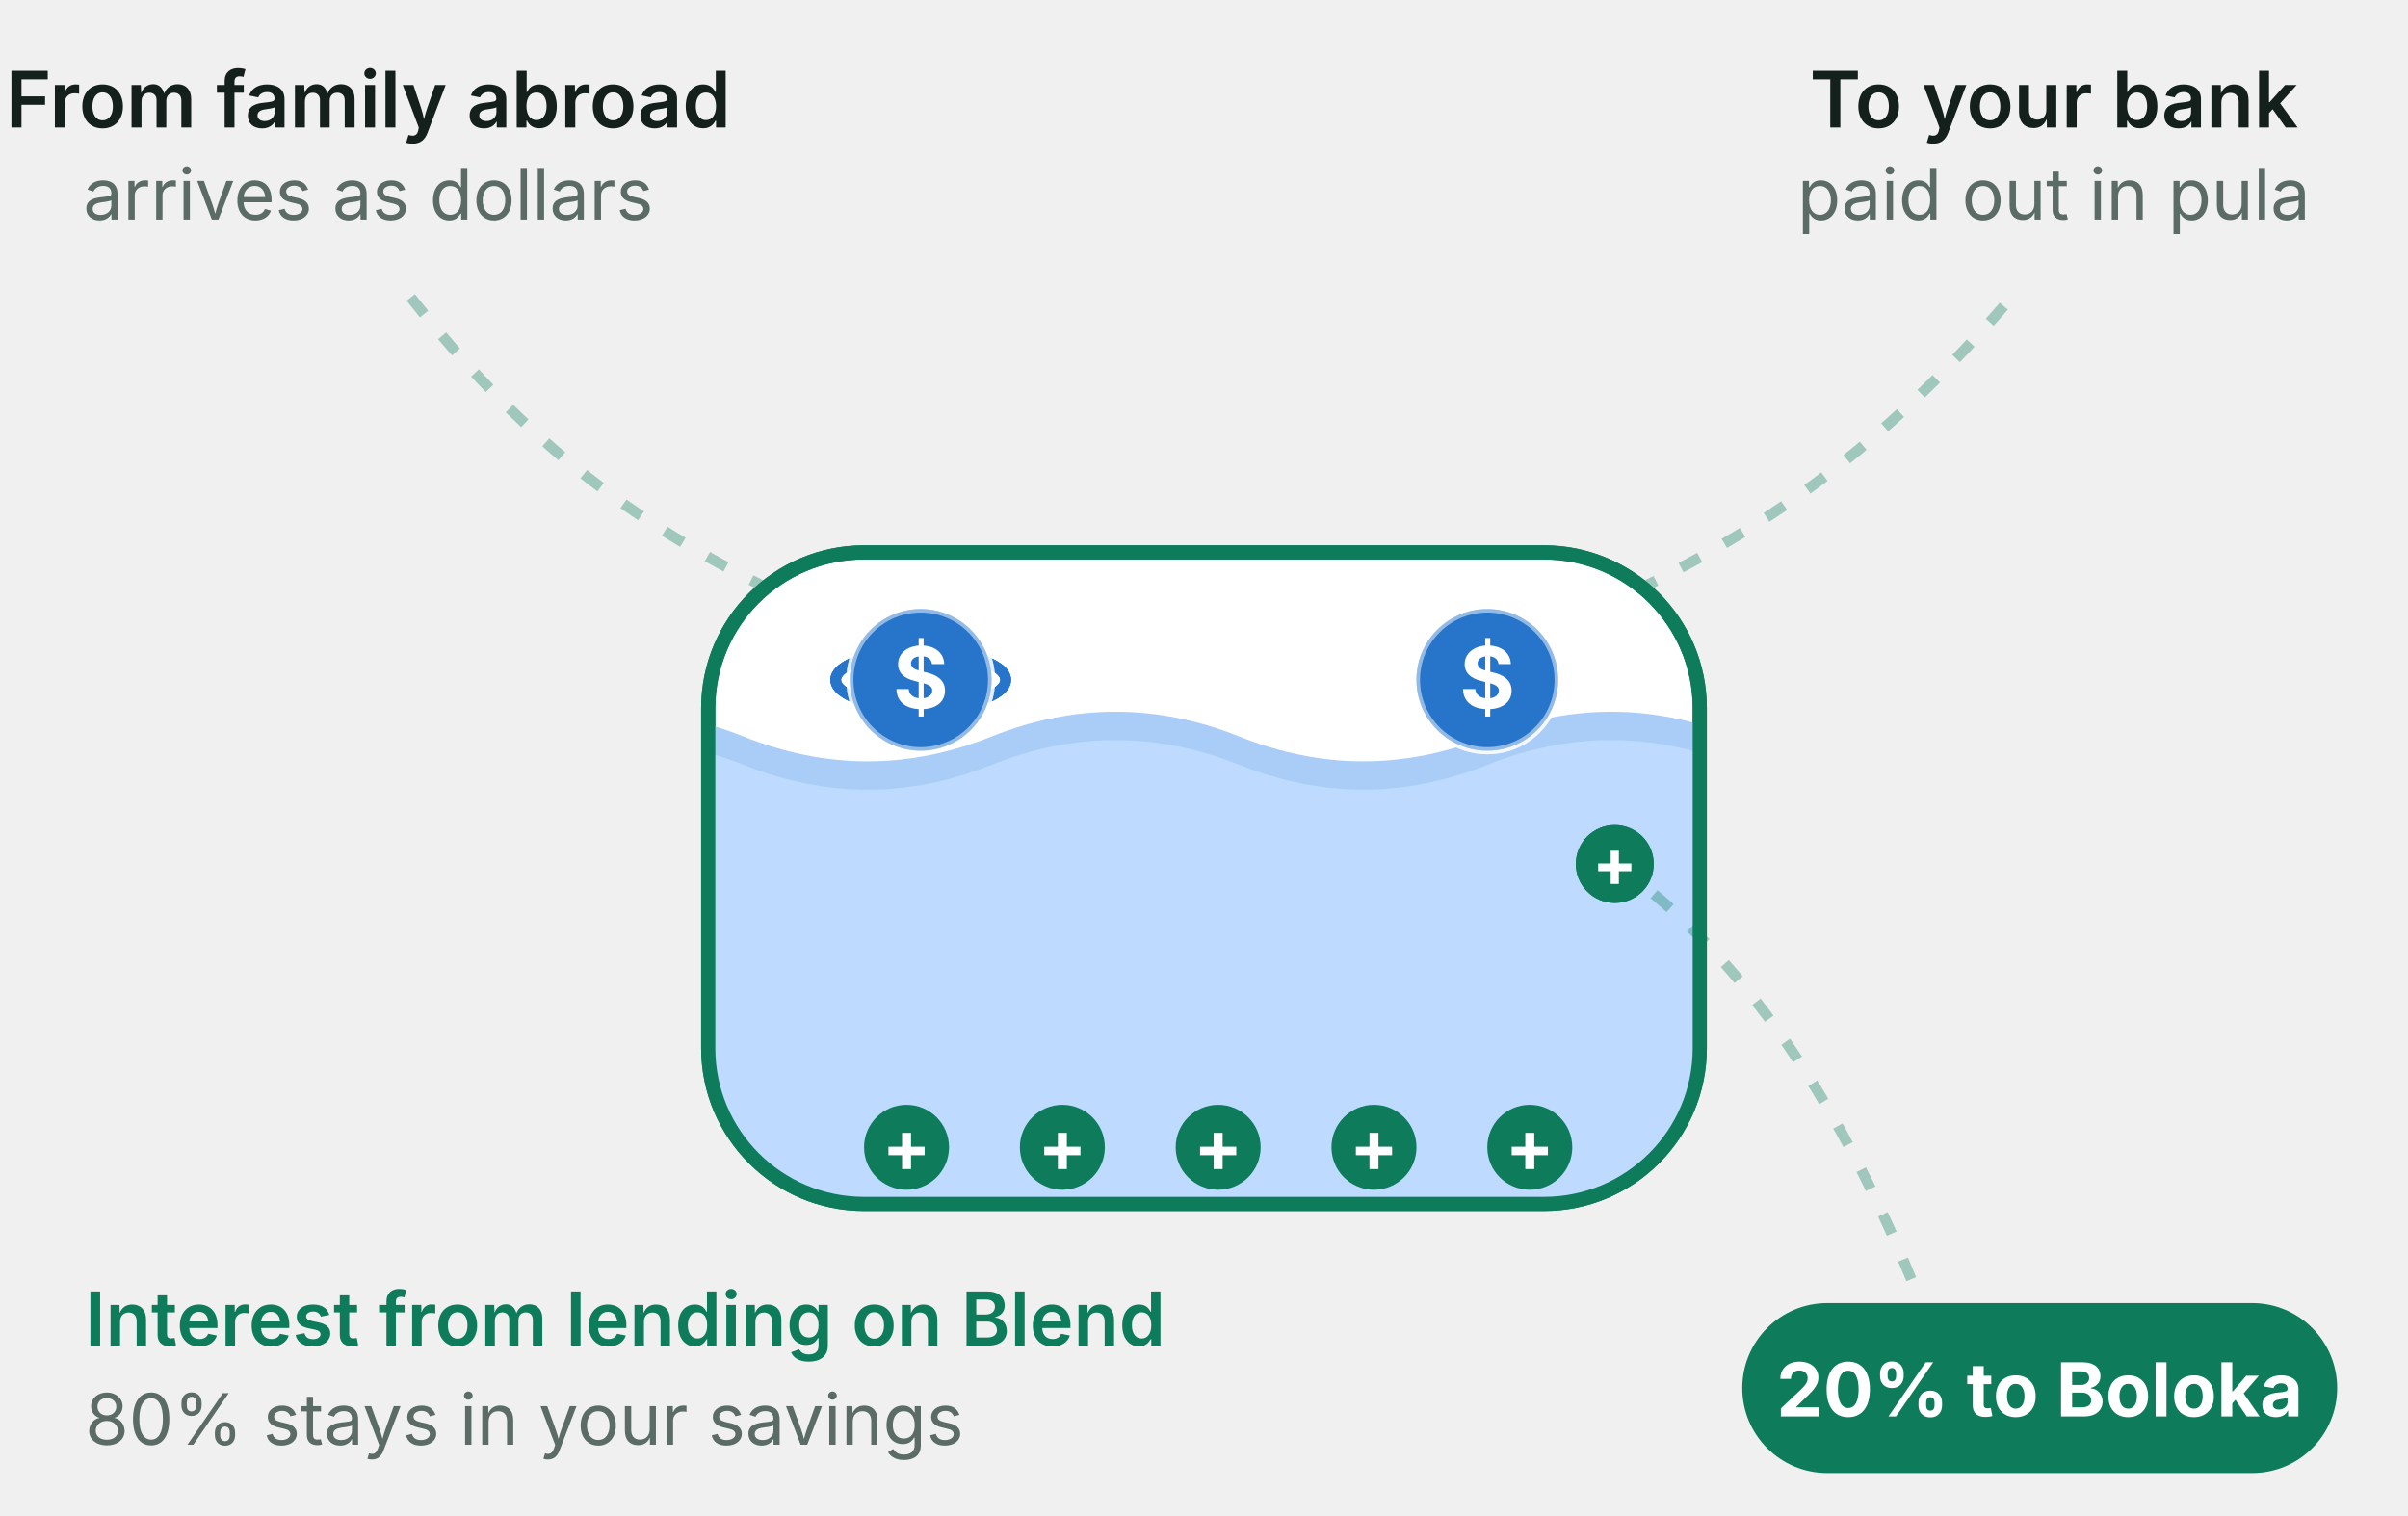
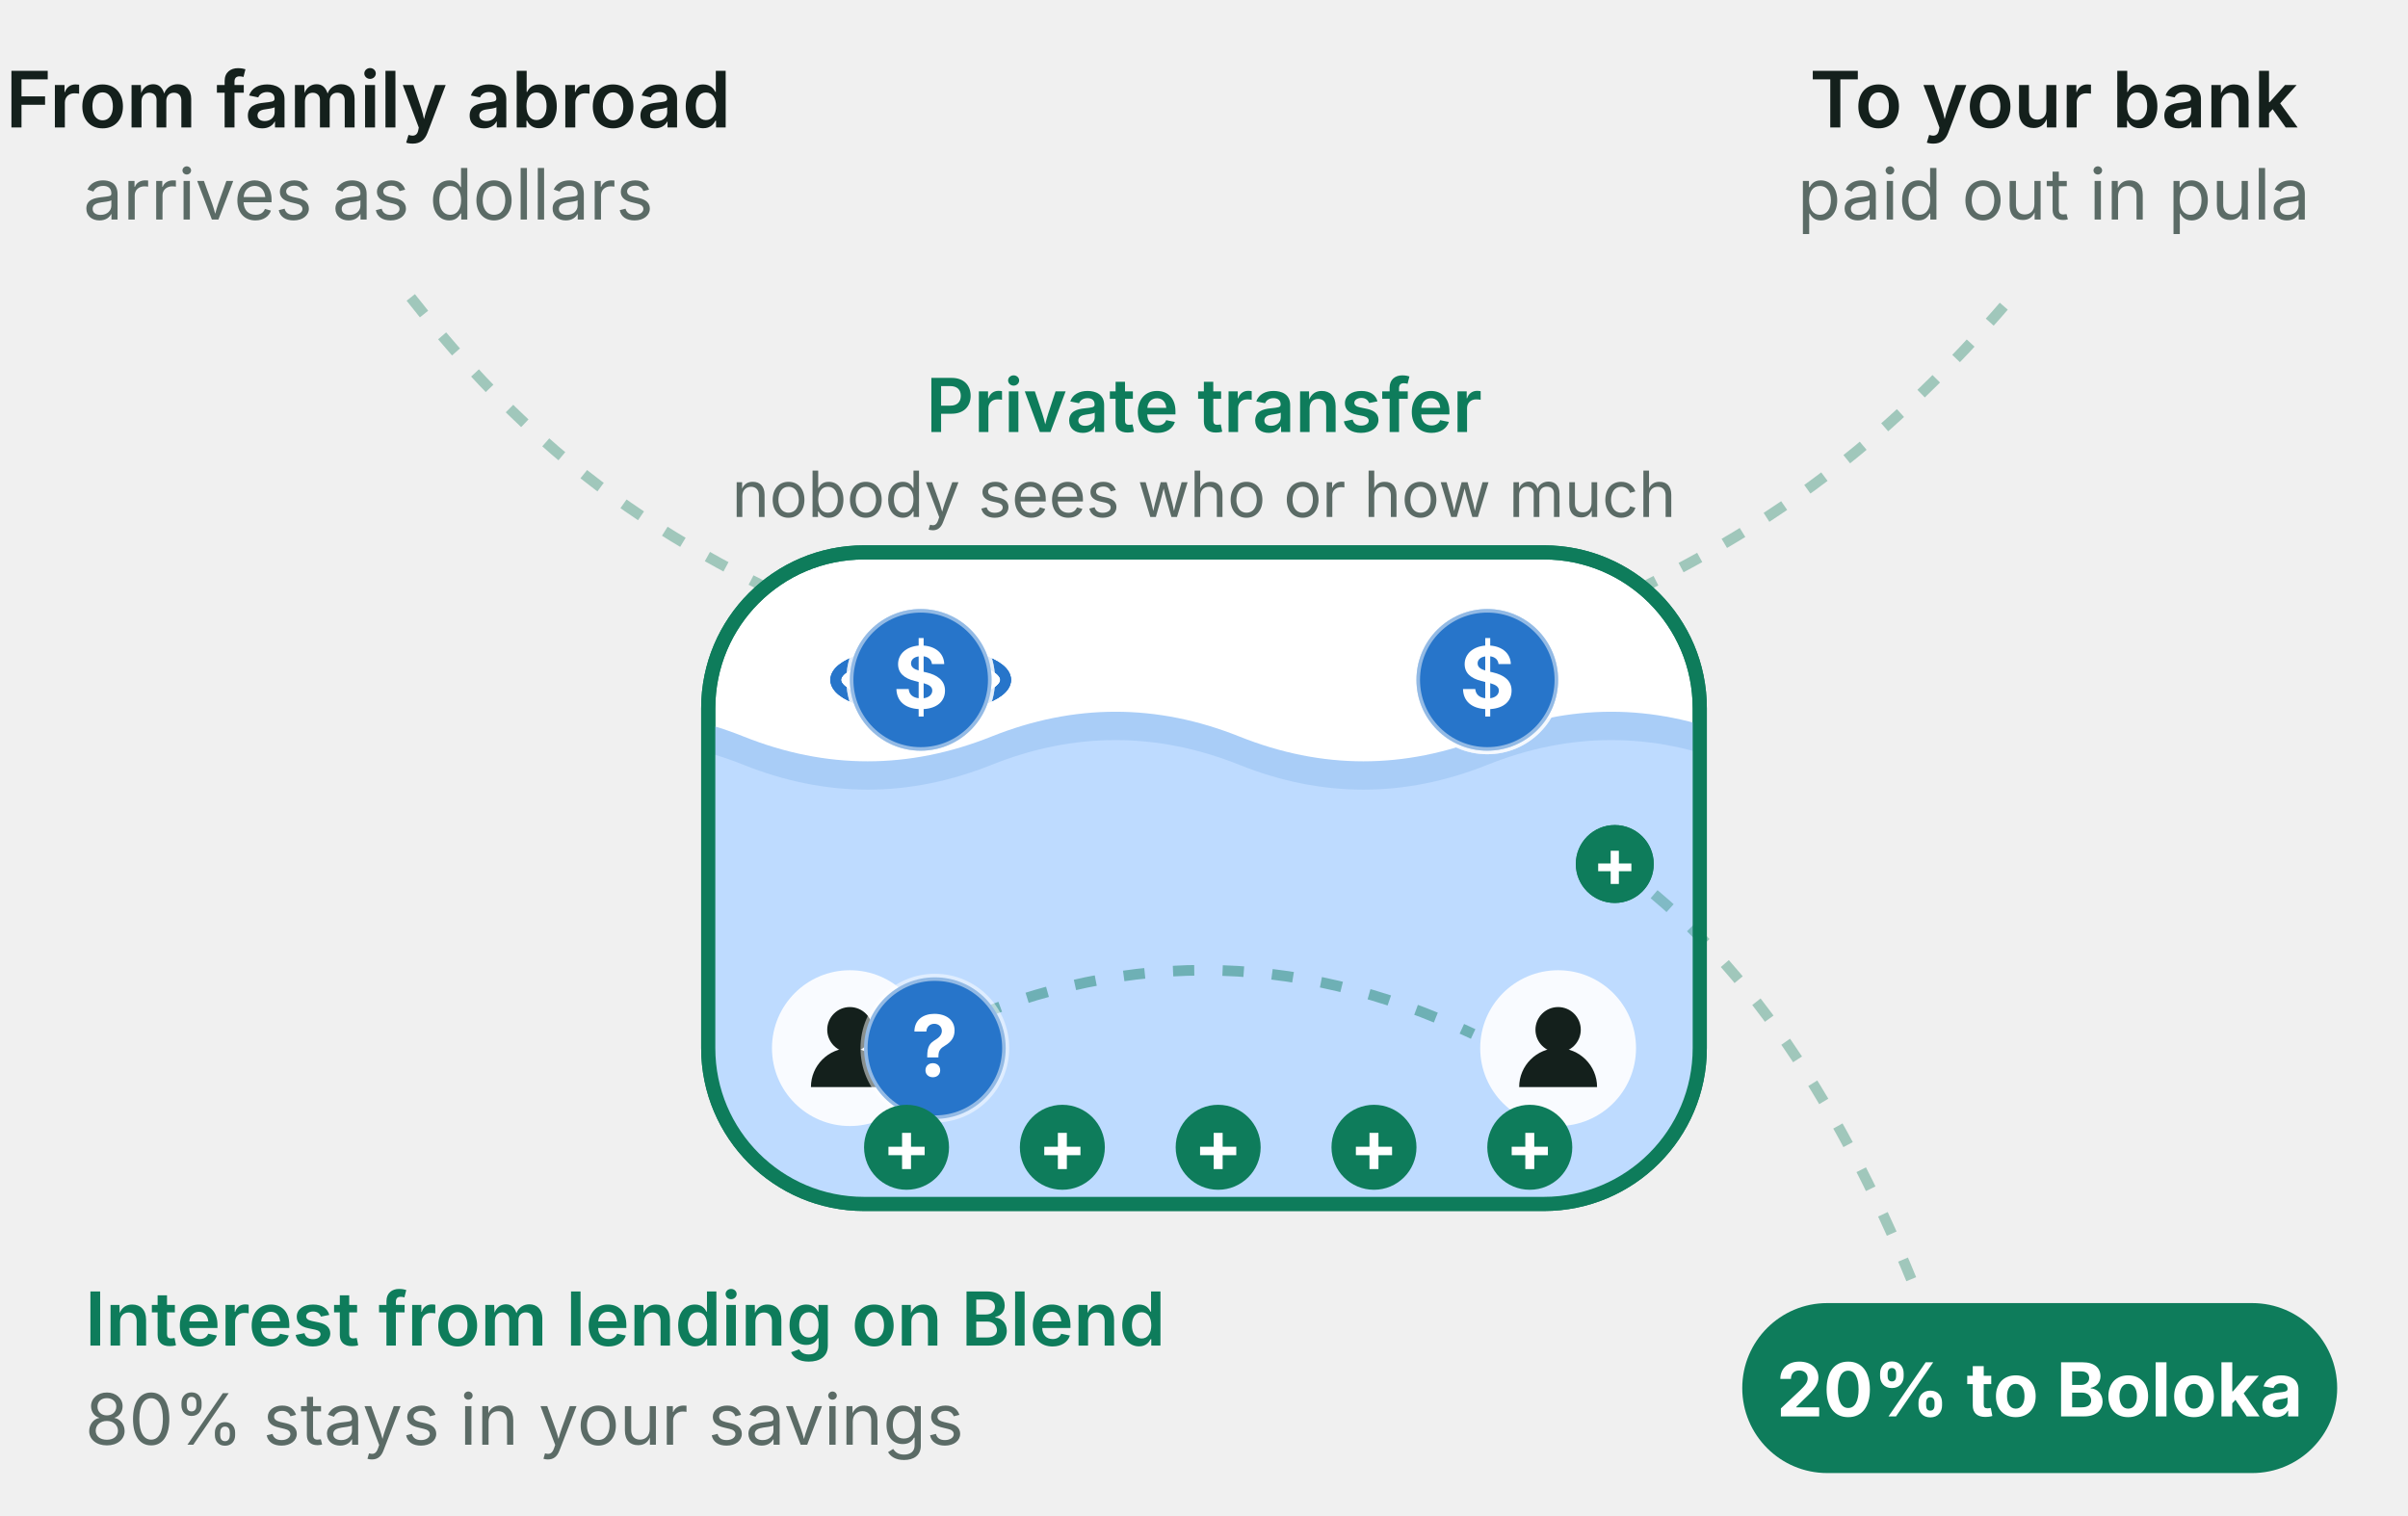
- <svg xmlns="http://www.w3.org/2000/svg" class="help-anim" viewBox="0 0 340 214" role="img" aria-label="Dollars from family abroad flow into one shared pool, earn interest there (80% stays in the pool, 20% goes to Boloka), and flow out to the bank as pula">
+ <svg xmlns="http://www.w3.org/2000/svg" class="help-anim" viewBox="0 0 340 214" role="img" aria-label="Dollars from family abroad flow into one shared pool, earn interest there (80% stays in the pool, 20% goes to Boloka), move privately between owners inside the pool, and flow out to the bank as pula">
  <style>
@keyframes help-in { 0% { transform: translate(-70px, -54px) scale(1); opacity: 0 } 12% { opacity: 1 } 78% { transform: translate(0, 0) scale(1); opacity: 1 } 100% { transform: translate(0, 8px) scale(.45); opacity: 0 } }
@keyframes help-splash { 0%, 74% { transform: scale(.2); opacity: 0 } 82% { opacity: .9 } 100% { transform: scale(1.8); opacity: 0 } }
@keyframes help-out { 0% { transform: translate(0, 6px) scale(.45); opacity: 0 } 18% { transform: translate(8px, -14px) scale(1); opacity: 1 } 88% { opacity: 1 } 100% { transform: translate(74px, -56px) scale(1); opacity: 0 } }
@keyframes help-wave { to { transform: translateX(-70px) } }
@keyframes help-rise { 0% { transform: translateY(0) scale(.6); opacity: 0 } 25% { opacity: 1; transform: translateY(-12px) scale(1) } 100% { transform: translateY(-46px) scale(1); opacity: 0 } }
@keyframes help-cut { 0% { transform: translate(0, 0); opacity: 0 } 15% { opacity: 1 } 85% { opacity: 1 } 100% { transform: translate(46px, 66px); opacity: 0 } }
+ @keyframes help-move { 0% { transform: translate(0, 0); opacity: 0 } 12% { opacity: 1; transform: translate(6px, -3px) } 50% { transform: translate(38px, -8px) } 84% { opacity: 1; transform: translate(70px, -3px) } 100% { transform: translate(76px, 0); opacity: 0 } }
+ @keyframes help-glow { 0%, 100% { opacity: .35 } 50% { opacity: .9 } }
.help-anim .coin-in { animation: help-in 2.7s ease-in infinite; transform-box: fill-box; transform-origin: center }
.help-anim .splash-in { animation: help-splash 2.7s ease-out infinite; transform-box: fill-box; transform-origin: center }
.help-anim .coin-out { animation: help-out 2.7s ease-out infinite; transform-box: fill-box; transform-origin: center }
.help-anim .wave { animation: help-wave 3.2s linear infinite }
.help-anim .wave.back { animation-duration: 4.6s; animation-direction: reverse }
.help-anim .bubble { animation: help-rise 3s ease-out infinite; transform-box: fill-box; transform-origin: center }
.help-anim .coin-cut { animation: help-cut 3.6s ease-in-out infinite; transform-box: fill-box; transform-origin: center }
+ .help-anim .coin-move { animation: help-move 4s ease-in-out infinite; transform-box: fill-box; transform-origin: center }
+ .help-anim .owner-glow { animation: help-glow 4s ease-in-out infinite; transform-box: fill-box; transform-origin: center }
@media (prefers-reduced-motion: reduce) { .help-anim * { animation: none !important } }
</style>
  <defs>
    <clipPath id="help-pool-clip">
      <rect x="100" y="78" width="140" height="92" rx="22" />
    </clipPath>
  </defs>
  <text x="52" y="18" text-anchor="middle" font-size="11" font-weight="600" fill="#14201C" font-family="Inter, system-ui, sans-serif">From family abroad</text>
  <text x="52" y="31" text-anchor="middle" font-size="10" fill="#5B6B66" font-family="Inter, system-ui, sans-serif">arrives as dollars</text>
  <text x="290" y="18" text-anchor="middle" font-size="11" font-weight="600" fill="#14201C" font-family="Inter, system-ui, sans-serif">To your bank</text>
  <text x="290" y="31" text-anchor="middle" font-size="10" fill="#5B6B66" font-family="Inter, system-ui, sans-serif">paid out in pula</text>
+   <text x="170" y="61" text-anchor="middle" font-size="10.5" font-weight="600" fill="#0E7C5B" font-family="Inter, system-ui, sans-serif">Private transfer</text>
+   <text x="170" y="73" text-anchor="middle" font-size="9" fill="#5B6B66" font-family="Inter, system-ui, sans-serif">nobody sees who or how much</text>
  <path d="M58 42 C 80 70, 100 80, 128 92" fill="none" stroke="#0E7C5B" stroke-opacity="0.35" stroke-width="1.5" stroke-dasharray="3 4" />
  <path d="M212 92 C 240 80, 260 70, 284 42" fill="none" stroke="#0E7C5B" stroke-opacity="0.35" stroke-width="1.5" stroke-dasharray="3 4" />
  <rect x="100" y="78" width="140" height="92" rx="22" fill="#FFFFFF" stroke="#0E7C5B" stroke-width="2" />
  <g clip-path="url(#help-pool-clip)">
    <g transform="translate(0 104)">
      <path class="wave back" d="M-70 0 q 17.5 -7 35 0 t 35 0 t 35 0 t 35 0 t 35 0 t 35 0 t 35 0 t 35 0 t 35 0 t 35 0 t 35 0 t 35 0 V 90 H -70 Z" fill="#A9CDF7" />
    </g>
    <g transform="translate(0 108)">
      <path class="wave" d="M-70 0 q 17.5 -7 35 0 t 35 0 t 35 0 t 35 0 t 35 0 t 35 0 t 35 0 t 35 0 t 35 0 t 35 0 t 35 0 t 35 0 V 90 H -70 Z" fill="#BFDCFF" fill-opacity="0.95" />
+     </g>
+     <path d="M132 146 Q 170 128 208 146" fill="none" stroke="#0E7C5B" stroke-opacity="0.45" stroke-width="1.5" stroke-dasharray="3 4" />
+     <g transform="translate(120 148)">
+       <circle class="owner-glow" r="11" fill="#FFFFFF" fill-opacity="0.9" style="animation-delay: 0s;" />
+       <circle r="3.2" cy="-2.6" fill="#14201C" />
+       <path d="M-5.5 5.5 a5.5 5.5 0 0 1 11 0 z" fill="#14201C" />
+     </g>
+     <g transform="translate(220 148)">
+       <circle class="owner-glow" r="11" fill="#FFFFFF" fill-opacity="0.9" style="animation-delay: 2s;" />
+       <circle r="3.2" cy="-2.6" fill="#14201C" />
+       <path d="M-5.5 5.5 a5.5 5.5 0 0 1 11 0 z" fill="#14201C" />
+     </g>
+     <g transform="translate(132 148)">
+       <g class="coin-move" style="animation-delay: 0.6s;">
+         <circle r="10" fill="#2775CA" />
+         <circle r="10" fill="none" stroke="#FFFFFF" stroke-opacity="0.5" stroke-width="1" />
+         <text y="4" text-anchor="middle" font-size="12" font-weight="700" fill="#FFFFFF" font-family="Inter, system-ui, sans-serif">?</text>
+       </g>
    </g>
    <g transform="translate(128 162)">
      <g class="bubble" style="animation-delay: 0s;">
        <circle r="6" fill="#0E7C5B" />
        <text y="3.48" text-anchor="middle" font-size="10.2" font-weight="700" fill="#FFFFFF" font-family="Inter, system-ui, sans-serif">+</text>
      </g>
    </g>
    <g transform="translate(150 162)">
      <g class="bubble" style="animation-delay: 1.3s;">
        <circle r="6" fill="#0E7C5B" />
        <text y="3.48" text-anchor="middle" font-size="10.2" font-weight="700" fill="#FFFFFF" font-family="Inter, system-ui, sans-serif">+</text>
      </g>
    </g>
    <g transform="translate(172 162)">
      <g class="bubble" style="animation-delay: 0.6s;">
        <circle r="6" fill="#0E7C5B" />
        <text y="3.48" text-anchor="middle" font-size="10.2" font-weight="700" fill="#FFFFFF" font-family="Inter, system-ui, sans-serif">+</text>
      </g>
    </g>
    <g transform="translate(194 162)">
      <g class="bubble" style="animation-delay: 1.9s;">
        <circle r="6" fill="#0E7C5B" />
        <text y="3.48" text-anchor="middle" font-size="10.2" font-weight="700" fill="#FFFFFF" font-family="Inter, system-ui, sans-serif">+</text>
      </g>
    </g>
    <g transform="translate(216 162)">
      <g class="bubble" style="animation-delay: 2.4s;">
        <circle r="6" fill="#0E7C5B" />
        <text y="3.48" text-anchor="middle" font-size="10.2" font-weight="700" fill="#FFFFFF" font-family="Inter, system-ui, sans-serif">+</text>
      </g>
    </g>
  </g>
  <rect x="100" y="78" width="140" height="92" rx="22" fill="none" stroke="#0E7C5B" stroke-width="2" />
  <g transform="translate(130 96)">
    <ellipse class="splash-in" rx="12" ry="4" fill="none" stroke="#2775CA" stroke-width="1.5" style="animation-delay: 0s;" />
    <ellipse class="splash-in" rx="12" ry="4" fill="none" stroke="#2775CA" stroke-width="1.5" style="animation-delay: 0.9s;" />
    <ellipse class="splash-in" rx="12" ry="4" fill="none" stroke="#2775CA" stroke-width="1.5" style="animation-delay: 1.8s;" />
    <g class="coin-in" style="animation-delay: 0s;">
      <circle r="10" fill="#2775CA" />
      <circle r="10" fill="none" stroke="#FFFFFF" stroke-opacity="0.5" stroke-width="1" />
      <text y="4" text-anchor="middle" font-size="12" font-weight="700" fill="#FFFFFF" font-family="Inter, system-ui, sans-serif">$</text>
    </g>
    <g class="coin-in" style="animation-delay: 0.9s;">
      <circle r="10" fill="#2775CA" />
      <circle r="10" fill="none" stroke="#FFFFFF" stroke-opacity="0.5" stroke-width="1" />
      <text y="4" text-anchor="middle" font-size="12" font-weight="700" fill="#FFFFFF" font-family="Inter, system-ui, sans-serif">$</text>
    </g>
    <g class="coin-in" style="animation-delay: 1.8s;">
      <circle r="10" fill="#2775CA" />
      <circle r="10" fill="none" stroke="#FFFFFF" stroke-opacity="0.5" stroke-width="1" />
      <text y="4" text-anchor="middle" font-size="12" font-weight="700" fill="#FFFFFF" font-family="Inter, system-ui, sans-serif">$</text>
    </g>
  </g>
  <g transform="translate(210 96)">
    <g class="coin-out" style="animation-delay: 0.45s;">
      <circle r="10" fill="#2775CA" />
      <circle r="10" fill="none" stroke="#FFFFFF" stroke-opacity="0.5" stroke-width="1" />
      <text y="4" text-anchor="middle" font-size="12" font-weight="700" fill="#FFFFFF" font-family="Inter, system-ui, sans-serif">$</text>
    </g>
    <g class="coin-out" style="animation-delay: 1.35s;">
      <circle r="10" fill="#2775CA" />
      <circle r="10" fill="none" stroke="#FFFFFF" stroke-opacity="0.5" stroke-width="1" />
      <text y="4" text-anchor="middle" font-size="12" font-weight="700" fill="#FFFFFF" font-family="Inter, system-ui, sans-serif">$</text>
    </g>
    <g class="coin-out" style="animation-delay: 2.25s;">
      <circle r="10" fill="#2775CA" />
      <circle r="10" fill="none" stroke="#FFFFFF" stroke-opacity="0.5" stroke-width="1" />
      <text y="4" text-anchor="middle" font-size="12" font-weight="700" fill="#FFFFFF" font-family="Inter, system-ui, sans-serif">$</text>
    </g>
  </g>
  <text x="12" y="190" font-size="10.5" font-weight="600" fill="#0E7C5B" font-family="Inter, system-ui, sans-serif">Interest from lending on Blend</text>
  <text x="12" y="204" font-size="10" fill="#5B6B66" font-family="Inter, system-ui, sans-serif">80% stays in your savings</text>
  <path d="M228 122 C 248 136, 262 160, 272 186" fill="none" stroke="#0E7C5B" stroke-opacity="0.35" stroke-width="1.5" stroke-dasharray="3 4" />
  <g transform="translate(228 122)">
    <g class="coin-cut" style="animation-delay: 0s;">
      <circle r="5.5" fill="#0E7C5B" />
      <text y="3.19" text-anchor="middle" font-size="9.35" font-weight="700" fill="#FFFFFF" font-family="Inter, system-ui, sans-serif">+</text>
    </g>
    <g class="coin-cut" style="animation-delay: 1.8s;">
      <circle r="5.5" fill="#0E7C5B" />
      <text y="3.19" text-anchor="middle" font-size="9.35" font-weight="700" fill="#FFFFFF" font-family="Inter, system-ui, sans-serif">+</text>
    </g>
  </g>
  <g transform="translate(246 184)">
    <rect width="84" height="24" rx="12" fill="#0E7C5B" />
    <text x="42" y="16" text-anchor="middle" font-size="10.5" font-weight="700" fill="#FFFFFF" font-family="Inter, system-ui, sans-serif">20% to Boloka</text>
  </g>
</svg>
